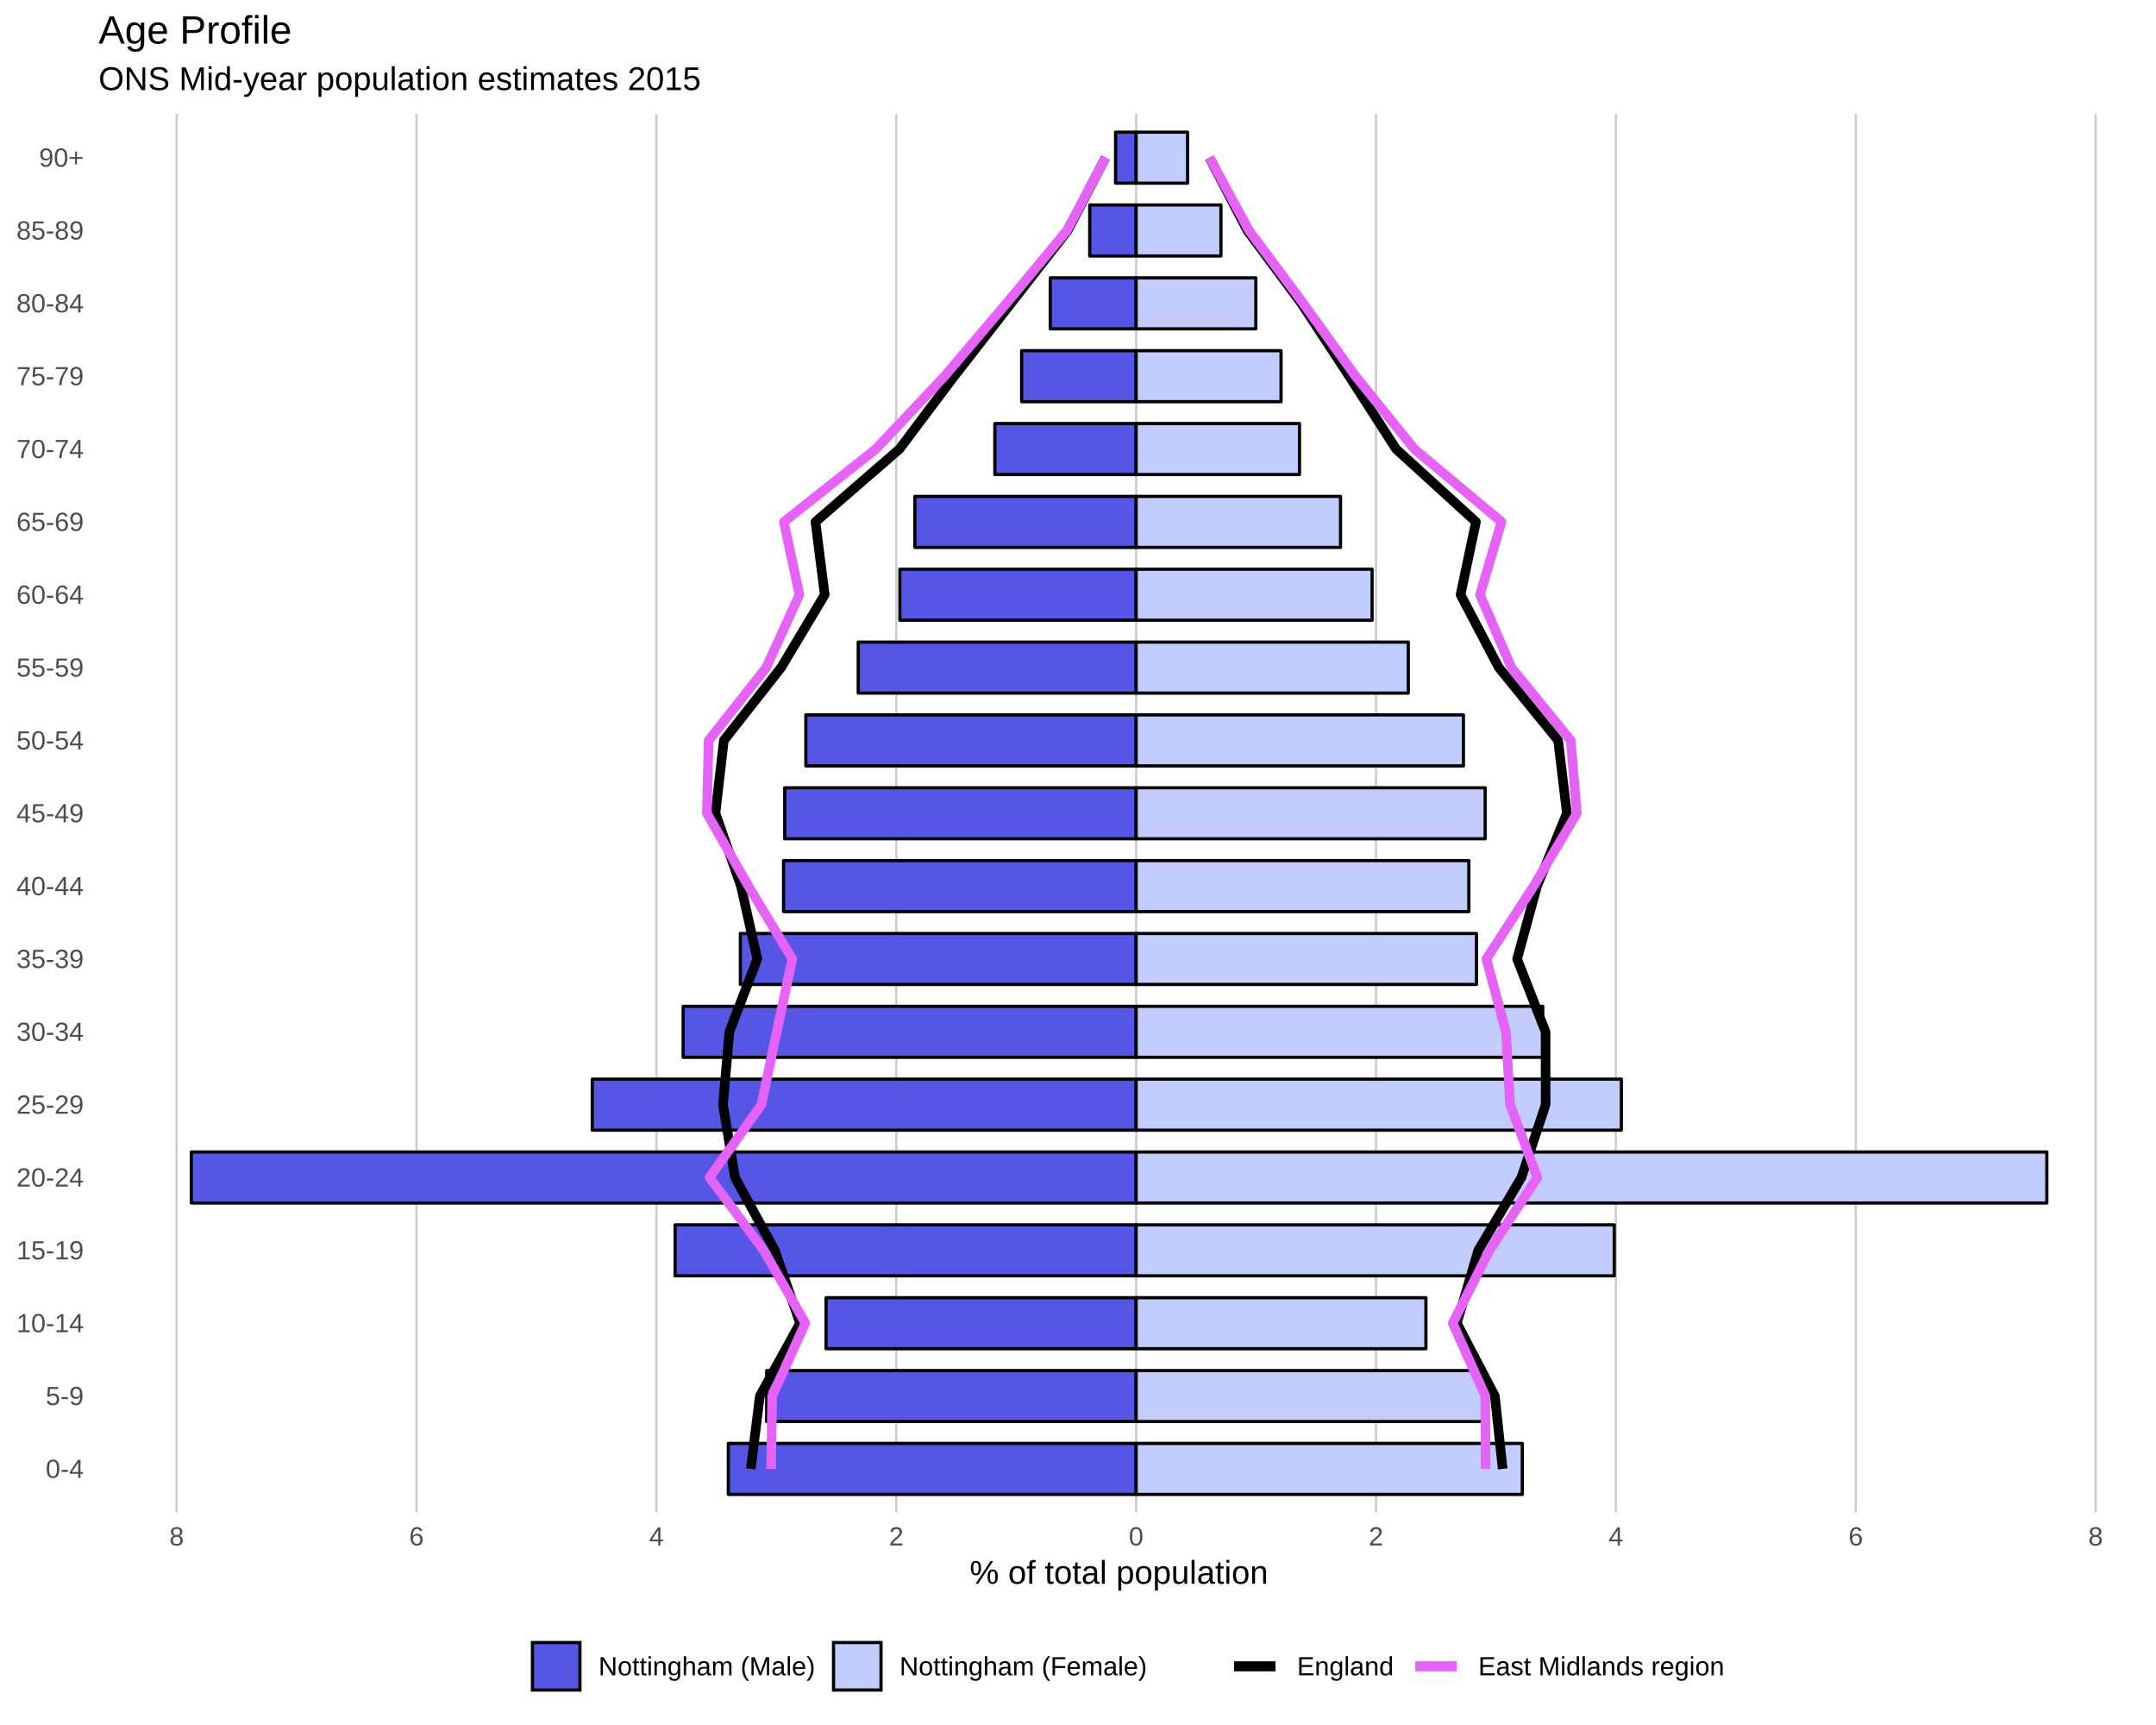
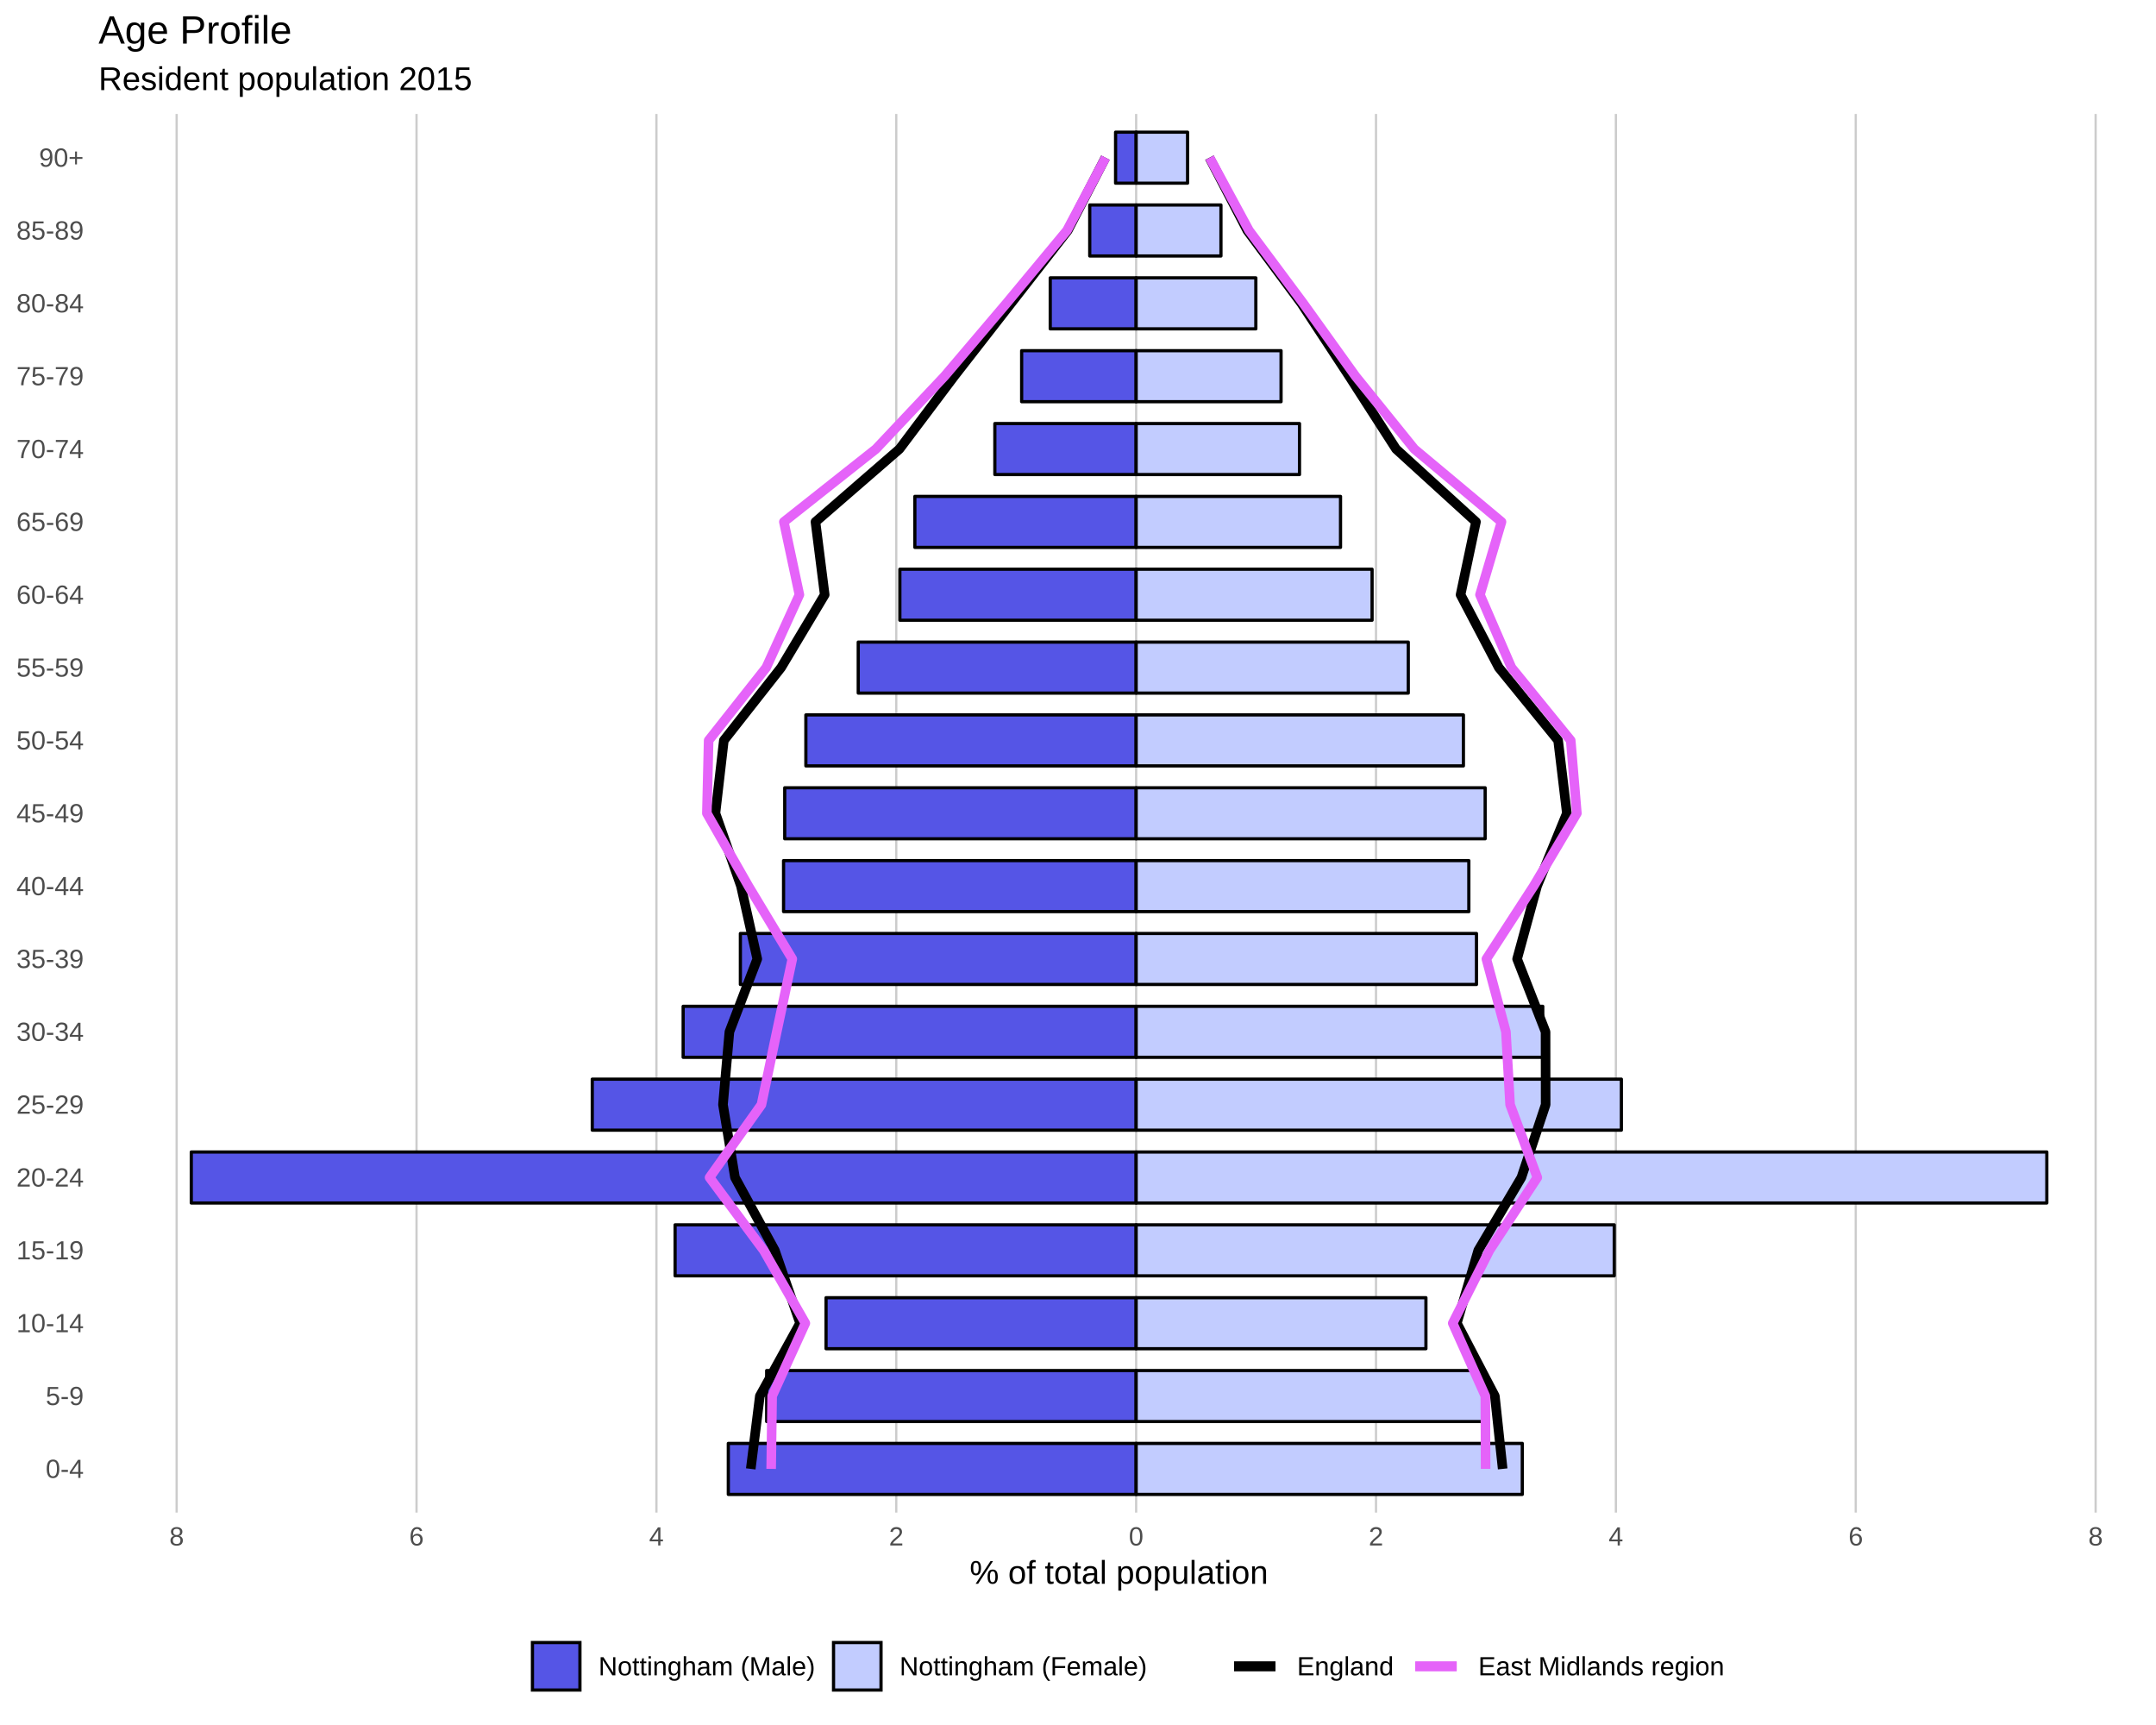
<svg xmlns="http://www.w3.org/2000/svg" viewBox="0 0 720.00 576.00">
  <defs>
    <style type="text/css">
    line, polyline, polygon, path, rect, circle {
      fill: none;
      stroke: #000000;
      stroke-linecap: round;
      stroke-linejoin: round;
      stroke-miterlimit: 10.00;
    }
  </style>
  </defs>
  <rect width="100%" height="100%" style="stroke: none; fill: #FFFFFF;" />
  <defs>
    <clipPath id="cpMzIuOTB8NzE0LjUyfDUwNS4wN3wzOC4wNQ==">
      <rect x="32.90" y="38.05" width="681.63" height="467.03" />
    </clipPath>
  </defs>
  <polyline points="58.99,505.07 58.99,38.05 " style="stroke-width: 0.75; stroke: #CCCCCC;" clip-path="url(#cpMzIuOTB8NzE0LjUyfDUwNS4wN3wzOC4wNQ==)" />
  <polyline points="139.10,505.07 139.10,38.05 " style="stroke-width: 0.75; stroke: #CCCCCC;" clip-path="url(#cpMzIuOTB8NzE0LjUyfDUwNS4wN3wzOC4wNQ==)" />
  <polyline points="219.21,505.07 219.21,38.05 " style="stroke-width: 0.75; stroke: #CCCCCC;" clip-path="url(#cpMzIuOTB8NzE0LjUyfDUwNS4wN3wzOC4wNQ==)" />
  <polyline points="299.31,505.07 299.31,38.05 " style="stroke-width: 0.75; stroke: #CCCCCC;" clip-path="url(#cpMzIuOTB8NzE0LjUyfDUwNS4wN3wzOC4wNQ==)" />
  <polyline points="379.42,505.07 379.42,38.05 " style="stroke-width: 0.75; stroke: #CCCCCC;" clip-path="url(#cpMzIuOTB8NzE0LjUyfDUwNS4wN3wzOC4wNQ==)" />
  <polyline points="459.52,505.07 459.52,38.05 " style="stroke-width: 0.75; stroke: #CCCCCC;" clip-path="url(#cpMzIuOTB8NzE0LjUyfDUwNS4wN3wzOC4wNQ==)" />
  <polyline points="539.63,505.07 539.63,38.05 " style="stroke-width: 0.75; stroke: #CCCCCC;" clip-path="url(#cpMzIuOTB8NzE0LjUyfDUwNS4wN3wzOC4wNQ==)" />
  <polyline points="619.73,505.07 619.73,38.05 " style="stroke-width: 0.75; stroke: #CCCCCC;" clip-path="url(#cpMzIuOTB8NzE0LjUyfDUwNS4wN3wzOC4wNQ==)" />
  <polyline points="699.84,505.07 699.84,38.05 " style="stroke-width: 0.75; stroke: #CCCCCC;" clip-path="url(#cpMzIuOTB8NzE0LjUyfDUwNS4wN3wzOC4wNQ==)" />
  <rect x="243.22" y="481.97" width="136.19" height="17.03" style="stroke-width: 1.07; stroke-linecap: butt; fill: #5555E6;" clip-path="url(#cpMzIuOTB8NzE0LjUyfDUwNS4wN3wzOC4wNQ==)" />
  <rect x="256.03" y="457.64" width="123.38" height="17.03" style="stroke-width: 1.07; stroke-linecap: butt; fill: #5555E6;" clip-path="url(#cpMzIuOTB8NzE0LjUyfDUwNS4wN3wzOC4wNQ==)" />
  <rect x="275.86" y="433.32" width="103.55" height="17.03" style="stroke-width: 1.07; stroke-linecap: butt; fill: #5555E6;" clip-path="url(#cpMzIuOTB8NzE0LjUyfDUwNS4wN3wzOC4wNQ==)" />
  <rect x="225.45" y="408.99" width="153.96" height="17.03" style="stroke-width: 1.07; stroke-linecap: butt; fill: #5555E6;" clip-path="url(#cpMzIuOTB8NzE0LjUyfDUwNS4wN3wzOC4wNQ==)" />
  <rect x="63.88" y="384.67" width="315.54" height="17.03" style="stroke-width: 1.07; stroke-linecap: butt; fill: #5555E6;" clip-path="url(#cpMzIuOTB8NzE0LjUyfDUwNS4wN3wzOC4wNQ==)" />
  <rect x="197.79" y="360.34" width="181.63" height="17.03" style="stroke-width: 1.07; stroke-linecap: butt; fill: #5555E6;" clip-path="url(#cpMzIuOTB8NzE0LjUyfDUwNS4wN3wzOC4wNQ==)" />
  <rect x="228.14" y="336.02" width="151.28" height="17.03" style="stroke-width: 1.07; stroke-linecap: butt; fill: #5555E6;" clip-path="url(#cpMzIuOTB8NzE0LjUyfDUwNS4wN3wzOC4wNQ==)" />
  <rect x="247.25" y="311.70" width="132.16" height="17.03" style="stroke-width: 1.07; stroke-linecap: butt; fill: #5555E6;" clip-path="url(#cpMzIuOTB8NzE0LjUyfDUwNS4wN3wzOC4wNQ==)" />
  <rect x="261.67" y="287.37" width="117.75" height="17.03" style="stroke-width: 1.07; stroke-linecap: butt; fill: #5555E6;" clip-path="url(#cpMzIuOTB8NzE0LjUyfDUwNS4wN3wzOC4wNQ==)" />
  <rect x="262.06" y="263.05" width="117.36" height="17.03" style="stroke-width: 1.07; stroke-linecap: butt; fill: #5555E6;" clip-path="url(#cpMzIuOTB8NzE0LjUyfDUwNS4wN3wzOC4wNQ==)" />
  <rect x="269.12" y="238.72" width="110.30" height="17.03" style="stroke-width: 1.07; stroke-linecap: butt; fill: #5555E6;" clip-path="url(#cpMzIuOTB8NzE0LjUyfDUwNS4wN3wzOC4wNQ==)" />
  <rect x="286.61" y="214.40" width="92.81" height="17.03" style="stroke-width: 1.07; stroke-linecap: butt; fill: #5555E6;" clip-path="url(#cpMzIuOTB8NzE0LjUyfDUwNS4wN3wzOC4wNQ==)" />
  <rect x="300.51" y="190.07" width="78.90" height="17.03" style="stroke-width: 1.07; stroke-linecap: butt; fill: #5555E6;" clip-path="url(#cpMzIuOTB8NzE0LjUyfDUwNS4wN3wzOC4wNQ==)" />
  <rect x="305.52" y="165.75" width="73.89" height="17.03" style="stroke-width: 1.07; stroke-linecap: butt; fill: #5555E6;" clip-path="url(#cpMzIuOTB8NzE0LjUyfDUwNS4wN3wzOC4wNQ==)" />
  <rect x="332.23" y="141.43" width="47.18" height="17.03" style="stroke-width: 1.07; stroke-linecap: butt; fill: #5555E6;" clip-path="url(#cpMzIuOTB8NzE0LjUyfDUwNS4wN3wzOC4wNQ==)" />
  <rect x="341.18" y="117.10" width="38.24" height="17.03" style="stroke-width: 1.07; stroke-linecap: butt; fill: #5555E6;" clip-path="url(#cpMzIuOTB8NzE0LjUyfDUwNS4wN3wzOC4wNQ==)" />
  <rect x="350.73" y="92.78" width="28.68" height="17.03" style="stroke-width: 1.07; stroke-linecap: butt; fill: #5555E6;" clip-path="url(#cpMzIuOTB8NzE0LjUyfDUwNS4wN3wzOC4wNQ==)" />
  <rect x="363.92" y="68.45" width="15.50" height="17.03" style="stroke-width: 1.07; stroke-linecap: butt; fill: #5555E6;" clip-path="url(#cpMzIuOTB8NzE0LjUyfDUwNS4wN3wzOC4wNQ==)" />
  <rect x="372.55" y="44.13" width="6.87" height="17.03" style="stroke-width: 1.07; stroke-linecap: butt; fill: #5555E6;" clip-path="url(#cpMzIuOTB8NzE0LjUyfDUwNS4wN3wzOC4wNQ==)" />
  <rect x="379.42" y="481.97" width="128.95" height="17.03" style="stroke-width: 1.07; stroke-linecap: butt; fill: #C2CCFF;" clip-path="url(#cpMzIuOTB8NzE0LjUyfDUwNS4wN3wzOC4wNQ==)" />
  <rect x="379.42" y="457.64" width="115.82" height="17.03" style="stroke-width: 1.07; stroke-linecap: butt; fill: #C2CCFF;" clip-path="url(#cpMzIuOTB8NzE0LjUyfDUwNS4wN3wzOC4wNQ==)" />
  <rect x="379.42" y="433.32" width="96.77" height="17.03" style="stroke-width: 1.07; stroke-linecap: butt; fill: #C2CCFF;" clip-path="url(#cpMzIuOTB8NzE0LjUyfDUwNS4wN3wzOC4wNQ==)" />
  <rect x="379.42" y="408.99" width="159.66" height="17.03" style="stroke-width: 1.07; stroke-linecap: butt; fill: #C2CCFF;" clip-path="url(#cpMzIuOTB8NzE0LjUyfDUwNS4wN3wzOC4wNQ==)" />
  <rect x="379.42" y="384.67" width="304.12" height="17.03" style="stroke-width: 1.07; stroke-linecap: butt; fill: #C2CCFF;" clip-path="url(#cpMzIuOTB8NzE0LjUyfDUwNS4wN3wzOC4wNQ==)" />
  <rect x="379.42" y="360.34" width="162.04" height="17.03" style="stroke-width: 1.07; stroke-linecap: butt; fill: #C2CCFF;" clip-path="url(#cpMzIuOTB8NzE0LjUyfDUwNS4wN3wzOC4wNQ==)" />
  <rect x="379.42" y="336.02" width="135.79" height="17.03" style="stroke-width: 1.07; stroke-linecap: butt; fill: #C2CCFF;" clip-path="url(#cpMzIuOTB8NzE0LjUyfDUwNS4wN3wzOC4wNQ==)" />
  <rect x="379.42" y="311.70" width="113.65" height="17.03" style="stroke-width: 1.07; stroke-linecap: butt; fill: #C2CCFF;" clip-path="url(#cpMzIuOTB8NzE0LjUyfDUwNS4wN3wzOC4wNQ==)" />
  <rect x="379.42" y="287.37" width="111.10" height="17.03" style="stroke-width: 1.07; stroke-linecap: butt; fill: #C2CCFF;" clip-path="url(#cpMzIuOTB8NzE0LjUyfDUwNS4wN3wzOC4wNQ==)" />
  <rect x="379.42" y="263.05" width="116.55" height="17.03" style="stroke-width: 1.07; stroke-linecap: butt; fill: #C2CCFF;" clip-path="url(#cpMzIuOTB8NzE0LjUyfDUwNS4wN3wzOC4wNQ==)" />
  <rect x="379.42" y="238.72" width="109.29" height="17.03" style="stroke-width: 1.07; stroke-linecap: butt; fill: #C2CCFF;" clip-path="url(#cpMzIuOTB8NzE0LjUyfDUwNS4wN3wzOC4wNQ==)" />
  <rect x="379.42" y="214.40" width="90.88" height="17.03" style="stroke-width: 1.07; stroke-linecap: butt; fill: #C2CCFF;" clip-path="url(#cpMzIuOTB8NzE0LjUyfDUwNS4wN3wzOC4wNQ==)" />
  <rect x="379.42" y="190.07" width="78.79" height="17.03" style="stroke-width: 1.07; stroke-linecap: butt; fill: #C2CCFF;" clip-path="url(#cpMzIuOTB8NzE0LjUyfDUwNS4wN3wzOC4wNQ==)" />
  <rect x="379.42" y="165.75" width="68.25" height="17.03" style="stroke-width: 1.07; stroke-linecap: butt; fill: #C2CCFF;" clip-path="url(#cpMzIuOTB8NzE0LjUyfDUwNS4wN3wzOC4wNQ==)" />
  <rect x="379.42" y="141.43" width="54.55" height="17.03" style="stroke-width: 1.07; stroke-linecap: butt; fill: #C2CCFF;" clip-path="url(#cpMzIuOTB8NzE0LjUyfDUwNS4wN3wzOC4wNQ==)" />
  <rect x="379.42" y="117.10" width="48.39" height="17.03" style="stroke-width: 1.07; stroke-linecap: butt; fill: #C2CCFF;" clip-path="url(#cpMzIuOTB8NzE0LjUyfDUwNS4wN3wzOC4wNQ==)" />
  <rect x="379.42" y="92.78" width="39.97" height="17.03" style="stroke-width: 1.07; stroke-linecap: butt; fill: #C2CCFF;" clip-path="url(#cpMzIuOTB8NzE0LjUyfDUwNS4wN3wzOC4wNQ==)" />
  <rect x="379.42" y="68.45" width="28.32" height="17.03" style="stroke-width: 1.07; stroke-linecap: butt; fill: #C2CCFF;" clip-path="url(#cpMzIuOTB8NzE0LjUyfDUwNS4wN3wzOC4wNQ==)" />
  <rect x="379.42" y="44.13" width="17.17" height="17.03" style="stroke-width: 1.07; stroke-linecap: butt; fill: #C2CCFF;" clip-path="url(#cpMzIuOTB8NzE0LjUyfDUwNS4wN3wzOC4wNQ==)" />
  <polyline points="501.82,490.48 499.21,466.15 486.52,441.83 493.67,417.51 508.07,393.18 516.17,368.86 516.14,344.53 506.64,320.21 513.30,295.88 523.26,271.56 520.34,247.24 500.53,222.91 487.76,198.59 492.90,174.26 466.22,149.94 450.57,125.62 434.59,101.29 416.55,76.97 403.88,52.64 " style="stroke-width: 3.20; stroke-linecap: butt;" clip-path="url(#cpMzIuOTB8NzE0LjUyfDUwNS4wN3wzOC4wNQ==)" />
  <polyline points="250.72,490.48 253.75,466.15 267.18,441.83 258.75,417.51 245.45,393.18 241.44,368.86 243.59,344.53 252.89,320.21 247.45,295.88 238.92,271.56 241.73,247.24 260.86,222.91 275.41,198.59 272.33,174.26 300.37,149.94 318.67,125.62 337.63,101.29 356.58,76.97 369.16,52.64 " style="stroke-width: 3.20; stroke-linecap: butt;" clip-path="url(#cpMzIuOTB8NzE0LjUyfDUwNS4wN3wzOC4wNQ==)" />
  <polyline points="496.11,490.48 496.03,466.15 485.14,441.83 497.41,417.51 513.39,393.18 504.30,368.86 502.91,344.53 496.38,320.21 512.17,295.88 526.60,271.56 524.55,247.24 504.75,222.91 494.24,198.59 501.43,174.26 472.33,149.94 452.68,125.62 435.22,101.29 417.11,76.97 403.95,52.64 " style="stroke-width: 3.20; stroke: #E563F9; stroke-linecap: butt;" clip-path="url(#cpMzIuOTB8NzE0LjUyfDUwNS4wN3wzOC4wNQ==)" />
  <polyline points="257.53,490.48 257.86,466.15 268.95,441.83 255.05,417.51 236.96,393.18 254.28,368.86 259.40,344.53 264.59,320.21 249.94,295.88 236.06,271.56 236.65,247.24 255.88,222.91 266.96,198.59 261.77,174.26 292.50,149.94 315.44,125.62 336.11,101.29 356.31,76.97 369.21,52.64 " style="stroke-width: 3.20; stroke: #E563F9; stroke-linecap: butt;" clip-path="url(#cpMzIuOTB8NzE0LjUyfDUwNS4wN3wzOC4wNQ==)" />
  <defs>
    <clipPath id="cpMC4wMHw3MjAuMDB8NTc2LjAwfDAuMDA=">
      <rect x="0.00" y="0.00" width="720.00" height="576.00" />
    </clipPath>
  </defs>
  <g clip-path="url(#cpMC4wMHw3MjAuMDB8NTc2LjAwfDAuMDA=)">
    <text x="15.26" y="493.50" style="font-size: 8.80px; fill: #4D4D4D; font-family: Liberation Sans;" textLength="12.70px" lengthAdjust="spacingAndGlyphs">0-4</text>
  </g>
  <g clip-path="url(#cpMC4wMHw3MjAuMDB8NTc2LjAwfDAuMDA=)">
    <text x="15.26" y="469.18" style="font-size: 8.80px; fill: #4D4D4D; font-family: Liberation Sans;" textLength="12.70px" lengthAdjust="spacingAndGlyphs">5-9</text>
  </g>
  <g clip-path="url(#cpMC4wMHw3MjAuMDB8NTc2LjAwfDAuMDA=)">
    <text x="5.48" y="444.85" style="font-size: 8.80px; fill: #4D4D4D; font-family: Liberation Sans;" textLength="22.48px" lengthAdjust="spacingAndGlyphs">10-14</text>
  </g>
  <g clip-path="url(#cpMC4wMHw3MjAuMDB8NTc2LjAwfDAuMDA=)">
    <text x="5.48" y="420.53" style="font-size: 8.80px; fill: #4D4D4D; font-family: Liberation Sans;" textLength="22.48px" lengthAdjust="spacingAndGlyphs">15-19</text>
  </g>
  <g clip-path="url(#cpMC4wMHw3MjAuMDB8NTc2LjAwfDAuMDA=)">
    <text x="5.48" y="396.21" style="font-size: 8.80px; fill: #4D4D4D; font-family: Liberation Sans;" textLength="22.48px" lengthAdjust="spacingAndGlyphs">20-24</text>
  </g>
  <g clip-path="url(#cpMC4wMHw3MjAuMDB8NTc2LjAwfDAuMDA=)">
    <text x="5.48" y="371.88" style="font-size: 8.80px; fill: #4D4D4D; font-family: Liberation Sans;" textLength="22.48px" lengthAdjust="spacingAndGlyphs">25-29</text>
  </g>
  <g clip-path="url(#cpMC4wMHw3MjAuMDB8NTc2LjAwfDAuMDA=)">
    <text x="5.48" y="347.56" style="font-size: 8.80px; fill: #4D4D4D; font-family: Liberation Sans;" textLength="22.48px" lengthAdjust="spacingAndGlyphs">30-34</text>
  </g>
  <g clip-path="url(#cpMC4wMHw3MjAuMDB8NTc2LjAwfDAuMDA=)">
    <text x="5.48" y="323.23" style="font-size: 8.80px; fill: #4D4D4D; font-family: Liberation Sans;" textLength="22.48px" lengthAdjust="spacingAndGlyphs">35-39</text>
  </g>
  <g clip-path="url(#cpMC4wMHw3MjAuMDB8NTc2LjAwfDAuMDA=)">
    <text x="5.48" y="298.91" style="font-size: 8.80px; fill: #4D4D4D; font-family: Liberation Sans;" textLength="22.48px" lengthAdjust="spacingAndGlyphs">40-44</text>
  </g>
  <g clip-path="url(#cpMC4wMHw3MjAuMDB8NTc2LjAwfDAuMDA=)">
    <text x="5.48" y="274.58" style="font-size: 8.80px; fill: #4D4D4D; font-family: Liberation Sans;" textLength="22.48px" lengthAdjust="spacingAndGlyphs">45-49</text>
  </g>
  <g clip-path="url(#cpMC4wMHw3MjAuMDB8NTc2LjAwfDAuMDA=)">
    <text x="5.48" y="250.26" style="font-size: 8.80px; fill: #4D4D4D; font-family: Liberation Sans;" textLength="22.48px" lengthAdjust="spacingAndGlyphs">50-54</text>
  </g>
  <g clip-path="url(#cpMC4wMHw3MjAuMDB8NTc2LjAwfDAuMDA=)">
    <text x="5.48" y="225.94" style="font-size: 8.80px; fill: #4D4D4D; font-family: Liberation Sans;" textLength="22.48px" lengthAdjust="spacingAndGlyphs">55-59</text>
  </g>
  <g clip-path="url(#cpMC4wMHw3MjAuMDB8NTc2LjAwfDAuMDA=)">
    <text x="5.48" y="201.61" style="font-size: 8.80px; fill: #4D4D4D; font-family: Liberation Sans;" textLength="22.48px" lengthAdjust="spacingAndGlyphs">60-64</text>
  </g>
  <g clip-path="url(#cpMC4wMHw3MjAuMDB8NTc2LjAwfDAuMDA=)">
    <text x="5.48" y="177.29" style="font-size: 8.80px; fill: #4D4D4D; font-family: Liberation Sans;" textLength="22.48px" lengthAdjust="spacingAndGlyphs">65-69</text>
  </g>
  <g clip-path="url(#cpMC4wMHw3MjAuMDB8NTc2LjAwfDAuMDA=)">
    <text x="5.48" y="152.96" style="font-size: 8.80px; fill: #4D4D4D; font-family: Liberation Sans;" textLength="22.48px" lengthAdjust="spacingAndGlyphs">70-74</text>
  </g>
  <g clip-path="url(#cpMC4wMHw3MjAuMDB8NTc2LjAwfDAuMDA=)">
    <text x="5.48" y="128.64" style="font-size: 8.80px; fill: #4D4D4D; font-family: Liberation Sans;" textLength="22.48px" lengthAdjust="spacingAndGlyphs">75-79</text>
  </g>
  <g clip-path="url(#cpMC4wMHw3MjAuMDB8NTc2LjAwfDAuMDA=)">
    <text x="5.48" y="104.31" style="font-size: 8.80px; fill: #4D4D4D; font-family: Liberation Sans;" textLength="22.48px" lengthAdjust="spacingAndGlyphs">80-84</text>
  </g>
  <g clip-path="url(#cpMC4wMHw3MjAuMDB8NTc2LjAwfDAuMDA=)">
    <text x="5.48" y="79.99" style="font-size: 8.80px; fill: #4D4D4D; font-family: Liberation Sans;" textLength="22.48px" lengthAdjust="spacingAndGlyphs">85-89</text>
  </g>
  <g clip-path="url(#cpMC4wMHw3MjAuMDB8NTc2LjAwfDAuMDA=)">
    <text x="13.04" y="55.67" style="font-size: 8.80px; fill: #4D4D4D; font-family: Liberation Sans;" textLength="14.92px" lengthAdjust="spacingAndGlyphs">90+</text>
  </g>
  <g clip-path="url(#cpMC4wMHw3MjAuMDB8NTc2LjAwfDAuMDA=)">
    <text x="56.55" y="516.05" style="font-size: 8.80px; fill: #4D4D4D; font-family: Liberation Sans;" textLength="4.89px" lengthAdjust="spacingAndGlyphs">8</text>
  </g>
  <g clip-path="url(#cpMC4wMHw3MjAuMDB8NTc2LjAwfDAuMDA=)">
    <text x="136.65" y="516.05" style="font-size: 8.80px; fill: #4D4D4D; font-family: Liberation Sans;" textLength="4.89px" lengthAdjust="spacingAndGlyphs">6</text>
  </g>
  <g clip-path="url(#cpMC4wMHw3MjAuMDB8NTc2LjAwfDAuMDA=)">
    <text x="216.76" y="516.05" style="font-size: 8.80px; fill: #4D4D4D; font-family: Liberation Sans;" textLength="4.89px" lengthAdjust="spacingAndGlyphs">4</text>
  </g>
  <g clip-path="url(#cpMC4wMHw3MjAuMDB8NTc2LjAwfDAuMDA=)">
    <text x="296.87" y="516.05" style="font-size: 8.80px; fill: #4D4D4D; font-family: Liberation Sans;" textLength="4.89px" lengthAdjust="spacingAndGlyphs">2</text>
  </g>
  <g clip-path="url(#cpMC4wMHw3MjAuMDB8NTc2LjAwfDAuMDA=)">
    <text x="376.97" y="516.05" style="font-size: 8.80px; fill: #4D4D4D; font-family: Liberation Sans;" textLength="4.89px" lengthAdjust="spacingAndGlyphs">0</text>
  </g>
  <g clip-path="url(#cpMC4wMHw3MjAuMDB8NTc2LjAwfDAuMDA=)">
    <text x="457.08" y="516.05" style="font-size: 8.80px; fill: #4D4D4D; font-family: Liberation Sans;" textLength="4.89px" lengthAdjust="spacingAndGlyphs">2</text>
  </g>
  <g clip-path="url(#cpMC4wMHw3MjAuMDB8NTc2LjAwfDAuMDA=)">
    <text x="537.18" y="516.05" style="font-size: 8.80px; fill: #4D4D4D; font-family: Liberation Sans;" textLength="4.89px" lengthAdjust="spacingAndGlyphs">4</text>
  </g>
  <g clip-path="url(#cpMC4wMHw3MjAuMDB8NTc2LjAwfDAuMDA=)">
    <text x="617.29" y="516.05" style="font-size: 8.80px; fill: #4D4D4D; font-family: Liberation Sans;" textLength="4.89px" lengthAdjust="spacingAndGlyphs">6</text>
  </g>
  <g clip-path="url(#cpMC4wMHw3MjAuMDB8NTc2LjAwfDAuMDA=)">
    <text x="697.39" y="516.05" style="font-size: 8.80px; fill: #4D4D4D; font-family: Liberation Sans;" textLength="4.89px" lengthAdjust="spacingAndGlyphs">8</text>
  </g>
  <g clip-path="url(#cpMC4wMHw3MjAuMDB8NTc2LjAwfDAuMDA=)">
    <text x="323.82" y="528.84" style="font-size: 11.00px; font-family: Liberation Sans;" textLength="99.78px" lengthAdjust="spacingAndGlyphs">% of total population</text>
  </g>
  <rect x="177.81" y="548.47" width="15.86" height="15.86" style="stroke-width: 1.07; stroke-linejoin: miter; fill: #5555E6;" clip-path="url(#cpMC4wMHw3MjAuMDB8NTc2LjAwfDAuMDA=)" />
  <rect x="278.36" y="548.47" width="15.86" height="15.86" style="stroke-width: 1.07; stroke-linejoin: miter; fill: #C2CCFF;" clip-path="url(#cpMC4wMHw3MjAuMDB8NTc2LjAwfDAuMDA=)" />
  <g clip-path="url(#cpMC4wMHw3MjAuMDB8NTc2LjAwfDAuMDA=)">
    <text x="199.86" y="559.42" style="font-size: 8.80px; font-family: Liberation Sans;" textLength="72.31px" lengthAdjust="spacingAndGlyphs">Nottingham (Male)</text>
  </g>
  <g clip-path="url(#cpMC4wMHw3MjAuMDB8NTc2LjAwfDAuMDA=)">
    <text x="300.41" y="559.42" style="font-size: 8.80px; font-family: Liberation Sans;" textLength="82.58px" lengthAdjust="spacingAndGlyphs">Nottingham (Female)</text>
  </g>
  <line x1="412.12" y1="556.40" x2="425.94" y2="556.40" style="stroke-width: 3.20; stroke-linecap: butt;" clip-path="url(#cpMC4wMHw3MjAuMDB8NTc2LjAwfDAuMDA=)" />
  <line x1="412.12" y1="556.40" x2="425.94" y2="556.40" style="stroke-width: 3.20; stroke-linecap: butt;" clip-path="url(#cpMC4wMHw3MjAuMDB8NTc2LjAwfDAuMDA=)" />
  <line x1="472.64" y1="556.40" x2="486.46" y2="556.40" style="stroke-width: 3.20; stroke: #E563F9; stroke-linecap: butt;" clip-path="url(#cpMC4wMHw3MjAuMDB8NTc2LjAwfDAuMDA=)" />
  <line x1="472.64" y1="556.40" x2="486.46" y2="556.40" style="stroke-width: 3.20; stroke: #E563F9; stroke-linecap: butt;" clip-path="url(#cpMC4wMHw3MjAuMDB8NTc2LjAwfDAuMDA=)" />
  <g clip-path="url(#cpMC4wMHw3MjAuMDB8NTc2LjAwfDAuMDA=)">
    <text x="433.15" y="559.42" style="font-size: 8.80px; font-family: Liberation Sans;" textLength="32.28px" lengthAdjust="spacingAndGlyphs">England</text>
  </g>
  <g clip-path="url(#cpMC4wMHw3MjAuMDB8NTc2LjAwfDAuMDA=)">
    <text x="493.67" y="559.42" style="font-size: 8.80px; font-family: Liberation Sans;" textLength="82.12px" lengthAdjust="spacingAndGlyphs">East Midlands region</text>
  </g>
  <g clip-path="url(#cpMC4wMHw3MjAuMDB8NTc2LjAwfDAuMDA=)">
-     <text x="32.90" y="30.08" style="font-size: 11.00px; font-family: Liberation Sans;" textLength="204.34px" lengthAdjust="spacingAndGlyphs">ONS Mid-year population estimates  2015</text>
+     <text x="32.90" y="30.08" style="font-size: 11.00px; font-family: Liberation Sans;" textLength="124.88px" lengthAdjust="spacingAndGlyphs">Resident population 2015</text>
  </g>
  <g clip-path="url(#cpMC4wMHw3MjAuMDB8NTc2LjAwfDAuMDA=)">
    <text x="32.90" y="14.56" style="font-size: 13.20px; font-family: Liberation Sans;" textLength="64.48px" lengthAdjust="spacingAndGlyphs">Age Profile</text>
  </g>
</svg>
